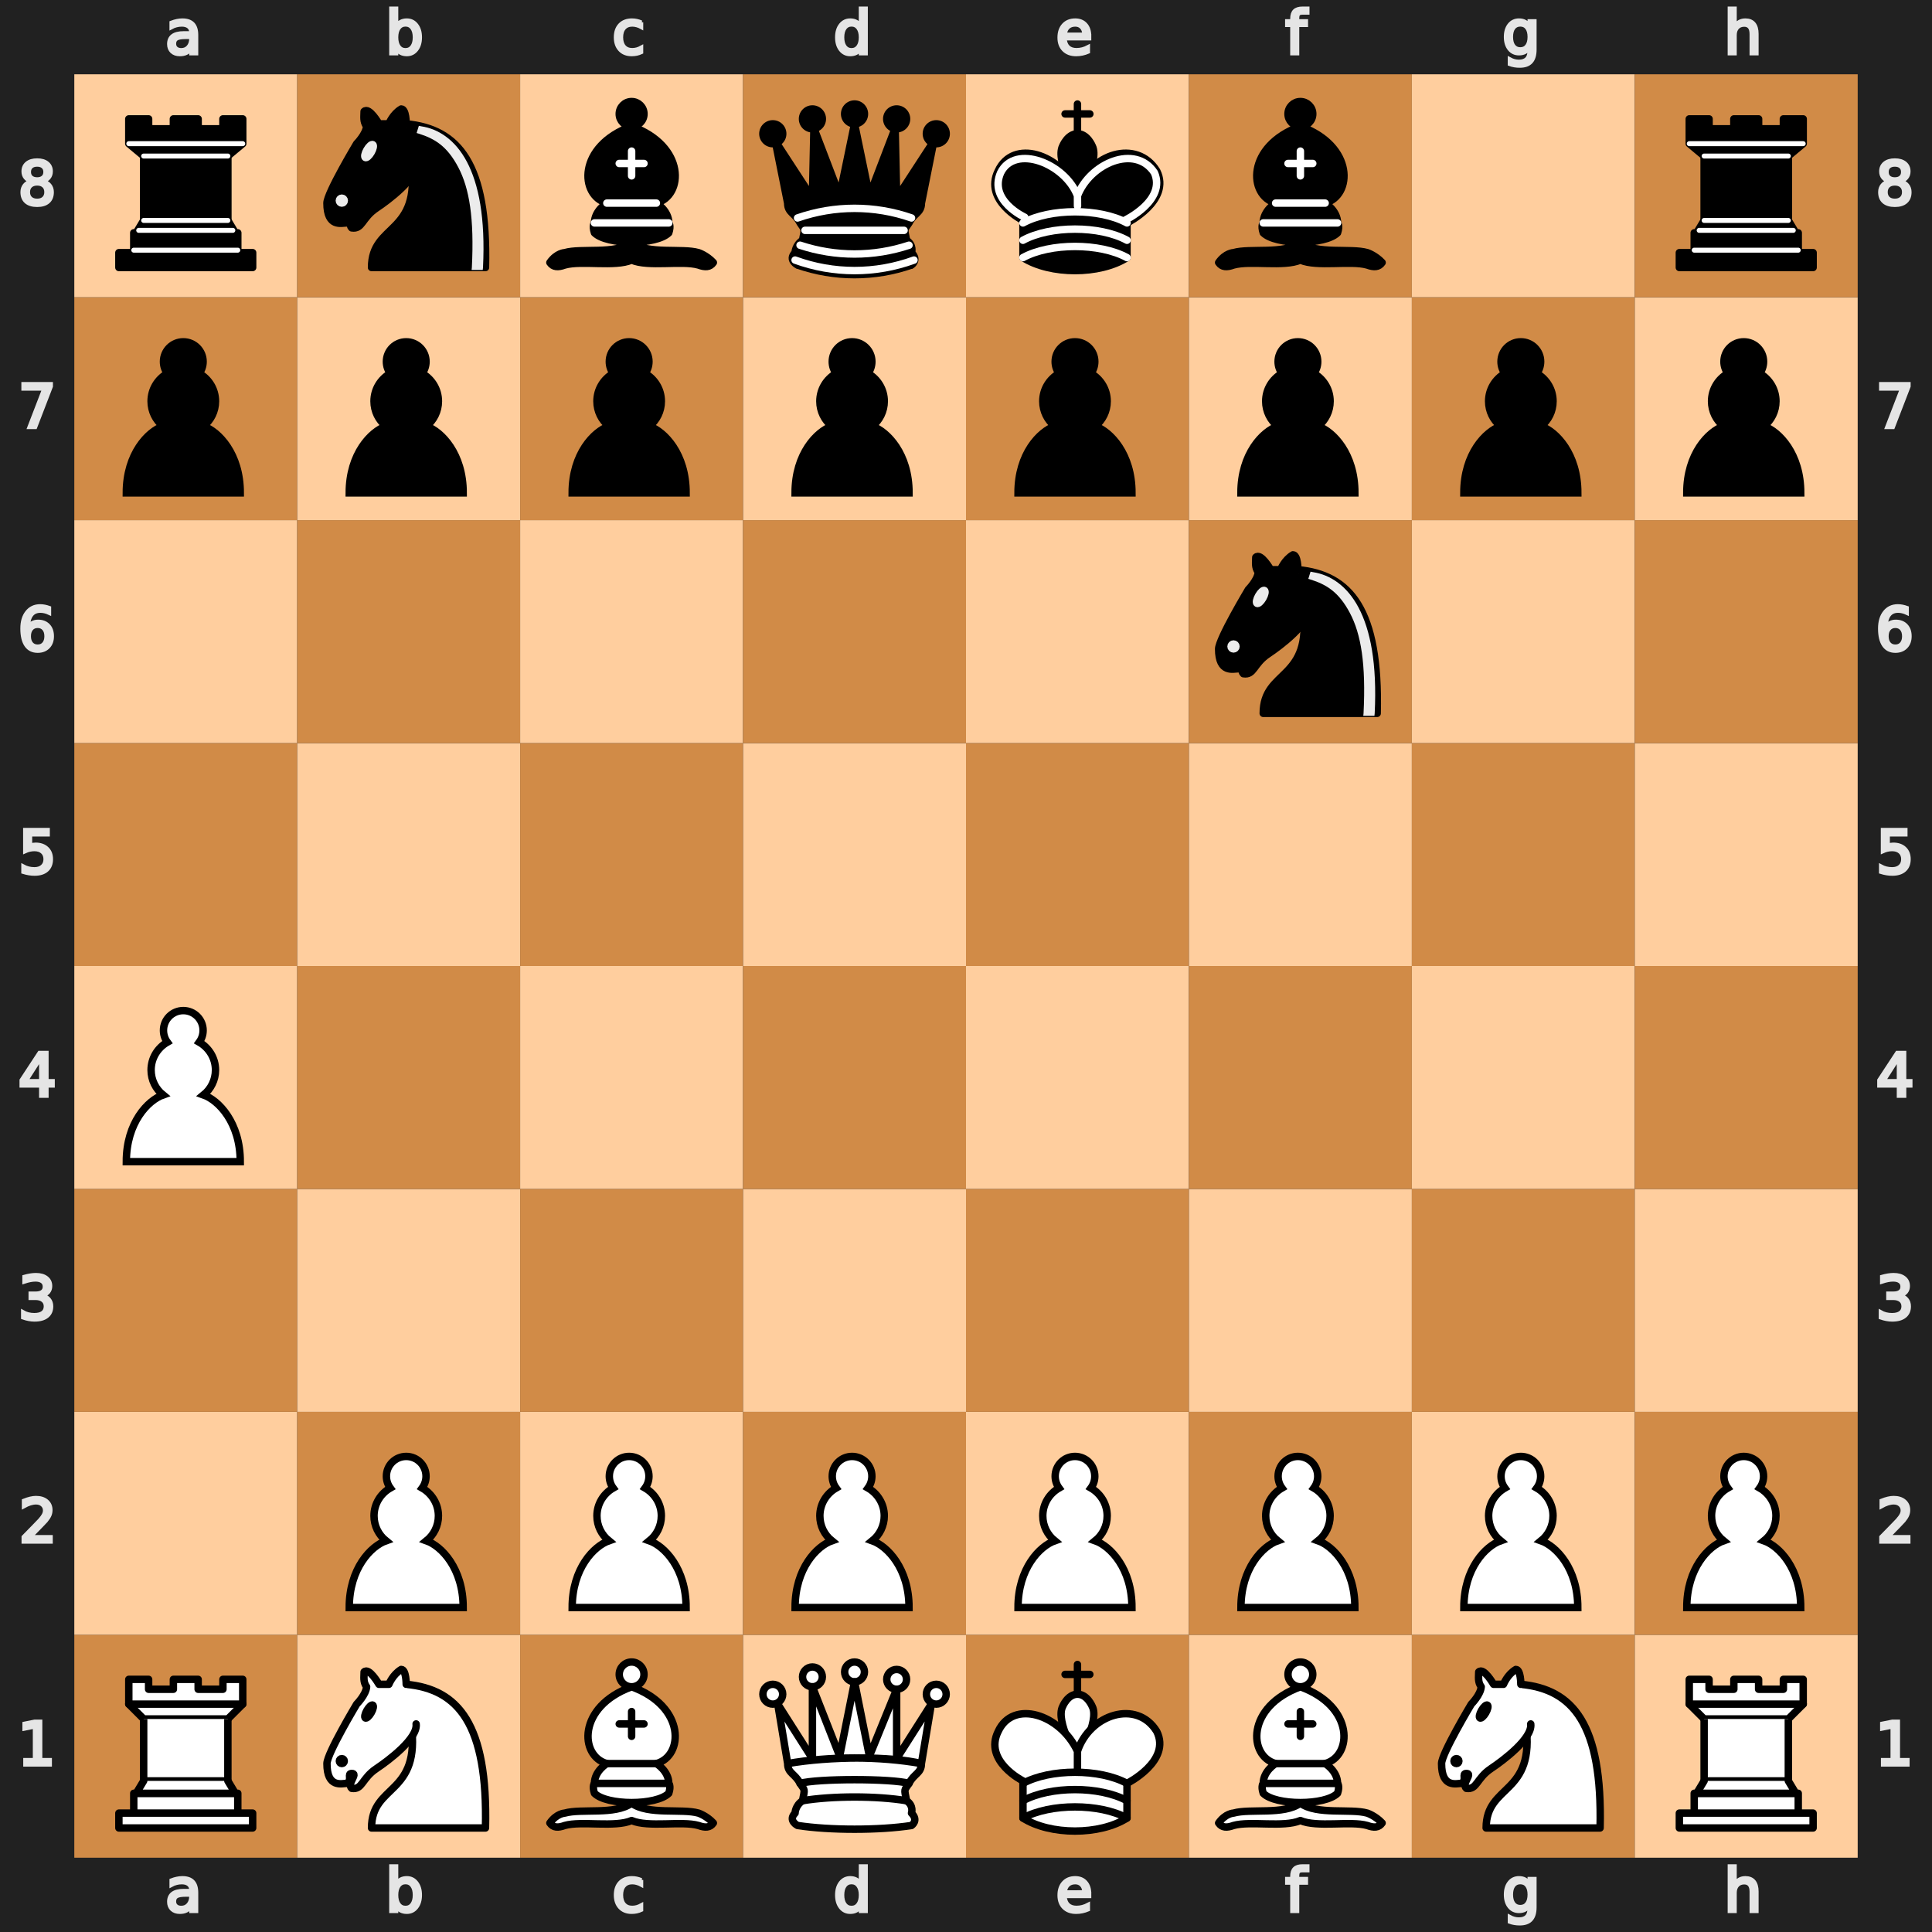
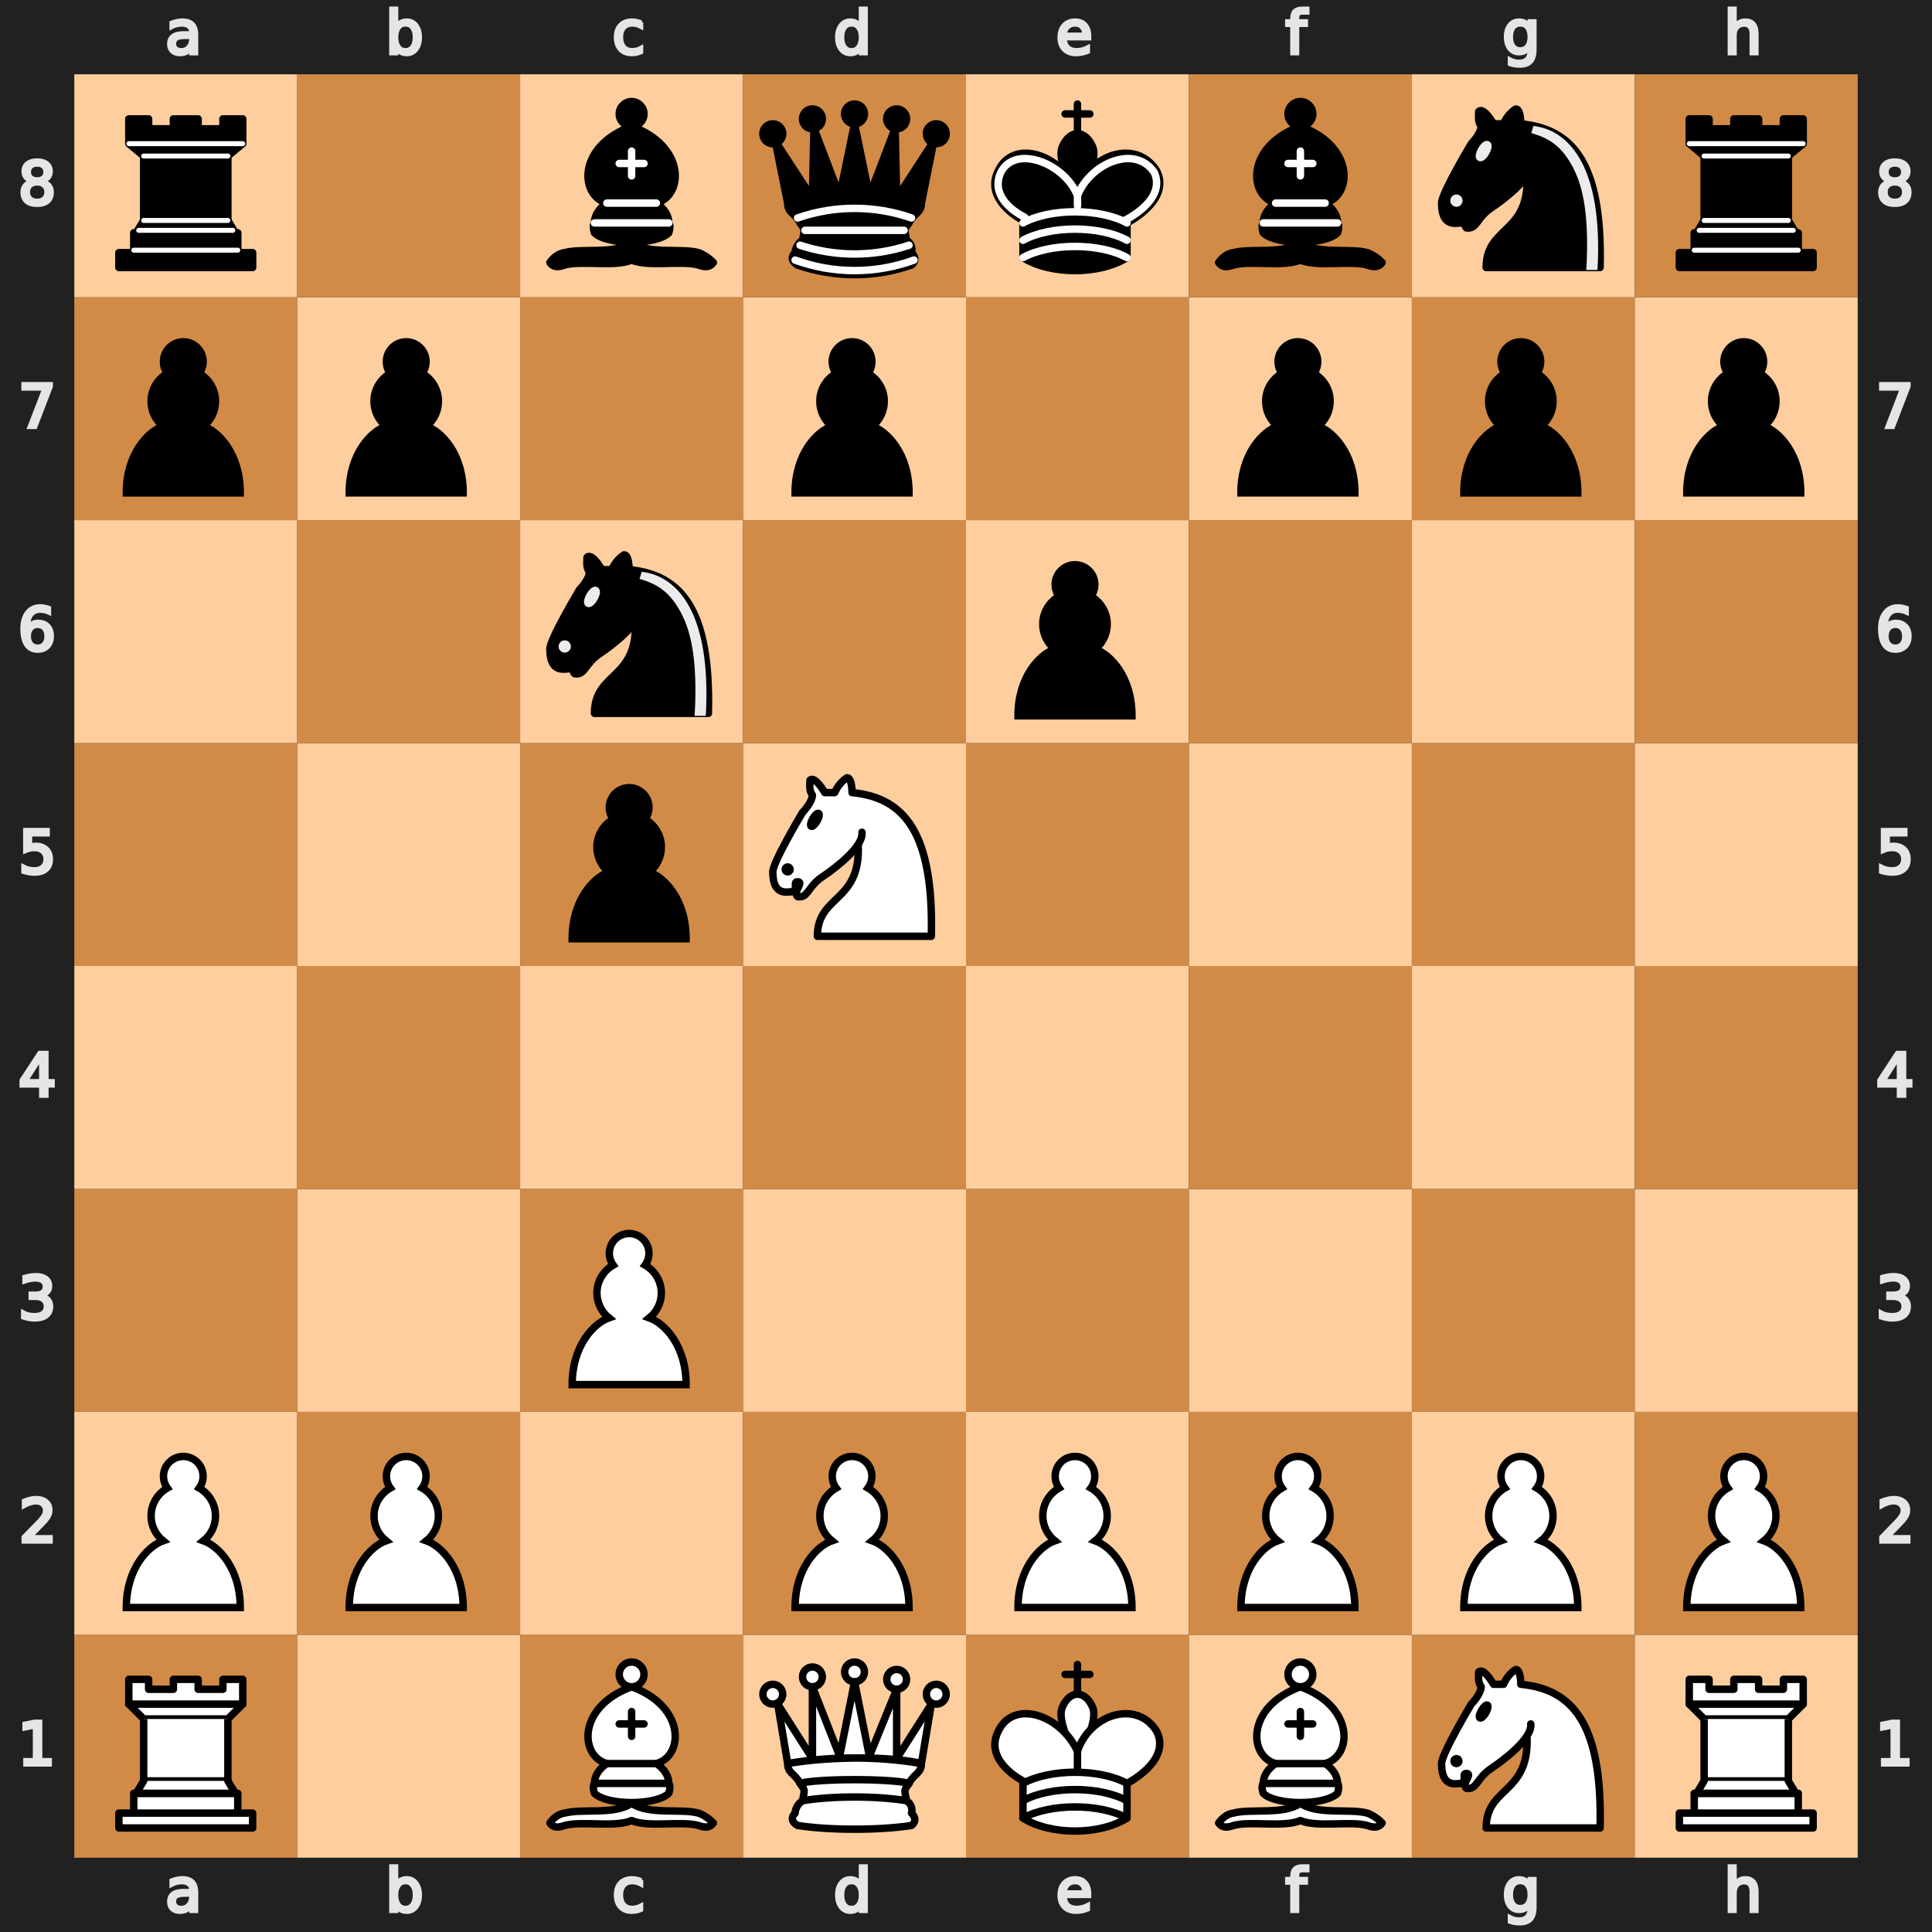
<svg xmlns="http://www.w3.org/2000/svg" xmlns:xlink="http://www.w3.org/1999/xlink" version="1.1" viewBox="0 0 390 390">
  <defs>
    <g class="white pawn" id="white-pawn">
      <path d="M22 9c-2.21 0-4 1.79-4 4 0 .89.29 1.71.78 2.38-1.95 1.12-3.28 3.21-3.28 5.62 0 2.03.94 3.84 2.41 5.03-3 1.06-7.41 5.55-7.41 13.47h23c0-7.92-4.41-12.41-7.41-13.47 1.47-1.19 2.41-3 2.41-5.03 0-2.41-1.33-4.5-3.28-5.62.49-.67.78-1.49.78-2.38 0-2.21-1.79-4-4-4z" fill="#fff" stroke="#000" stroke-linecap="round" stroke-width="1.5" />
    </g>
    <g class="white knight" fill="none" fill-rule="evenodd" id="white-knight" stroke="#000" stroke-linecap="round" stroke-linejoin="round" stroke-width="1.5">
      <path d="M 22,10 C 32.5,11 38.5,18 38,39 L 15,39 C 15,30 25,32.5 23,18" style="fill:#ffffff; stroke:#000000;" />
      <path d="M 24,18 C 24.38,20.91 18.45,25.37 16,27 C 13,29 13.18,31.34 11,31 C 9.958,30.06 12.41,27.96 11,28 C 10,28 11.19,29.23 10,30 C 9,30 5.997,31 6,26 C 6,24 12,14 12,14 C 12,14 13.89,12.1 14,10.5 C 13.27,9.506 13.5,8.5 13.5,7.5 C 14.5,6.5 16.5,10 16.5,10 L 18.5,10 C 18.5,10 19.28,8.008 21,7 C 22,7 22,10 22,10" style="fill:#ffffff; stroke:#000000;" />
      <path d="M 9.5 25.5 A 0.5 0.5 0 1 1 8.5,25.5 A 0.5 0.5 0 1 1 9.5 25.5 z" style="fill:#000000; stroke:#000000;" />
      <path d="M 15 15.5 A 0.5 1.5 0 1 1 14,15.5 A 0.5 1.5 0 1 1 15 15.5 z" style="fill:#000000; stroke:#000000;" transform="matrix(0.866,0.5,-0.5,0.866,9.693,-5.173)" />
    </g>
    <g class="white bishop" fill="none" fill-rule="evenodd" id="white-bishop" stroke="#000" stroke-linecap="round" stroke-linejoin="round" stroke-width="1.5">
      <g fill="#fff" stroke-linecap="butt">
        <path d="M9 36c3.39-.97 10.11.43 13.5-2 3.39 2.43 10.11 1.03 13.5 2 0 0 1.65.54 3 2-.68.97-1.65.99-3 .5-3.39-.97-10.11.46-13.5-1-3.39 1.46-10.11.03-13.5 1-1.354.49-2.323.47-3-.5 1.354-1.94 3-2 3-2zM15 32c2.5 2.5 12.5 2.5 15 0 .5-1.5 0-2 0-2 0-2.5-2.5-4-2.5-4 5.5-1.5 6-11.5-5-15.5-11 4-10.5 14-5 15.5 0 0-2.5 1.5-2.5 4 0 0-.5.5 0 2zM25 8a2.5 2.5 0 1 1-5 0 2.5 2.5 0 1 1 5 0z" />
      </g>
      <path d="M17.5 26h10M15 30h15m-7.5-14.5v5M20 18h5" stroke-linejoin="miter" />
    </g>
    <g class="white rook" fill="#fff" fill-rule="evenodd" id="white-rook" stroke="#000" stroke-linecap="round" stroke-linejoin="round" stroke-width="1.5">
      <path d="M9 39h27v-3H9v3zM12 36v-4h21v4H12zM11 14V9h4v2h5V9h5v2h5V9h4v5" stroke-linecap="butt" />
      <path d="M34 14l-3 3H14l-3-3" />
      <path d="M31 17v12.5H14V17" stroke-linecap="butt" stroke-linejoin="miter" />
      <path d="M31 29.5l1.5 2.5h-20l1.5-2.5" />
      <path d="M11 14h23" fill="none" stroke-linejoin="miter" />
    </g>
    <g class="white queen" fill="#fff" fill-rule="evenodd" id="white-queen" stroke="#000" stroke-linecap="round" stroke-linejoin="round" stroke-width="1.5">
      <path d="M8 12a2 2 0 1 1-4 0 2 2 0 1 1 4 0zM24.5 7.5a2 2 0 1 1-4 0 2 2 0 1 1 4 0zM41 12a2 2 0 1 1-4 0 2 2 0 1 1 4 0zM16 8.5a2 2 0 1 1-4 0 2 2 0 1 1 4 0zM33 9a2 2 0 1 1-4 0 2 2 0 1 1 4 0z" />
      <path d="M9 26c8.5-1.5 21-1.5 27 0l2-12-7 11V11l-5.5 13.5-3-15-3 15-5.5-14V25L7 14l2 12zM9 26c0 2 1.5 2 2.5 4 1 1.5 1 1 .5 3.5-1.5 1-1.5 2.5-1.5 2.5-1.5 1.5.5 2.5.5 2.5 6.5 1 16.5 1 23 0 0 0 1.5-1 0-2.5 0 0 .5-1.5-1-2.5-.5-2.5-.5-2 .5-3.5 1-2 2.5-2 2.5-4-8.5-1.5-18.5-1.5-27 0z" stroke-linecap="butt" />
      <path d="M11.5 30c3.5-1 18.5-1 22 0M12 33.5c6-1 15-1 21 0" fill="none" />
    </g>
    <g class="white king" fill="none" fill-rule="evenodd" id="white-king" stroke="#000" stroke-linecap="round" stroke-linejoin="round" stroke-width="1.5">
      <path d="M22.5 11.63V6M20 8h5" stroke-linejoin="miter" />
      <path d="M22.5 25s4.5-7.5 3-10.5c0 0-1-2.5-3-2.5s-3 2.5-3 2.5c-1.5 3 3 10.5 3 10.5" fill="#fff" stroke-linecap="butt" stroke-linejoin="miter" />
      <path d="M11.5 37c5.5 3.5 15.5 3.5 21 0v-7s9-4.5 6-10.5c-4-6.5-13.5-3.5-16 4V27v-3.5c-3.5-7.5-13-10.5-16-4-3 6 5 10 5 10V37z" fill="#fff" />
      <path d="M11.5 30c5.5-3 15.5-3 21 0m-21 3.5c5.5-3 15.5-3 21 0m-21 3.5c5.5-3 15.5-3 21 0" />
    </g>
    <g class="black pawn" id="black-pawn">
      <path d="M22 9c-2.21 0-4 1.79-4 4 0 .89.29 1.71.78 2.38-1.95 1.12-3.28 3.21-3.28 5.62 0 2.03.94 3.84 2.41 5.03-3 1.06-7.41 5.55-7.41 13.47h23c0-7.92-4.41-12.41-7.41-13.47 1.47-1.19 2.41-3 2.41-5.03 0-2.41-1.33-4.5-3.28-5.62.49-.67.78-1.49.78-2.38 0-2.21-1.79-4-4-4z" stroke="#000" stroke-linecap="round" stroke-width="1.5" />
    </g>
    <g class="black knight" fill="none" fill-rule="evenodd" id="black-knight" stroke="#000" stroke-linecap="round" stroke-linejoin="round" stroke-width="1.5">
      <path d="M 22,10 C 32.5,11 38.5,18 38,39 L 15,39 C 15,30 25,32.5 23,18" style="fill:#000000; stroke:#000000;" />
      <path d="M 24,18 C 24.38,20.91 18.45,25.37 16,27 C 13,29 13.18,31.34 11,31 C 9.958,30.06 12.41,27.96 11,28 C 10,28 11.19,29.23 10,30 C 9,30 5.997,31 6,26 C 6,24 12,14 12,14 C 12,14 13.89,12.1 14,10.5 C 13.27,9.506 13.5,8.5 13.5,7.5 C 14.5,6.5 16.5,10 16.5,10 L 18.5,10 C 18.5,10 19.28,8.008 21,7 C 22,7 22,10 22,10" style="fill:#000000; stroke:#000000;" />
      <path d="M 9.5 25.5 A 0.5 0.5 0 1 1 8.5,25.5 A 0.5 0.5 0 1 1 9.5 25.5 z" style="fill:#ececec; stroke:#ececec;" />
      <path d="M 15 15.5 A 0.5 1.5 0 1 1 14,15.5 A 0.5 1.5 0 1 1 15 15.5 z" style="fill:#ececec; stroke:#ececec;" transform="matrix(0.866,0.5,-0.5,0.866,9.693,-5.173)" />
      <path d="M 24.55,10.4 L 24.1,11.85 L 24.6,12 C 27.75,13 30.25,14.49 32.5,18.75 C 34.75,23.01 35.75,29.06 35.25,39 L 35.2,39.5 L 37.45,39.5 L 37.5,39 C 38,28.94 36.62,22.15 34.25,17.66 C 31.88,13.17 28.46,11.02 25.06,10.5 L 24.55,10.4 z " style="fill:#ececec; stroke:none;" />
    </g>
    <g class="black bishop" fill="none" fill-rule="evenodd" id="black-bishop" stroke="#000" stroke-linecap="round" stroke-linejoin="round" stroke-width="1.5">
      <path d="M9 36c3.39-.97 10.11.43 13.5-2 3.39 2.43 10.11 1.03 13.5 2 0 0 1.65.54 3 2-.68.97-1.65.99-3 .5-3.39-.97-10.11.46-13.5-1-3.39 1.46-10.11.03-13.5 1-1.354.49-2.323.47-3-.5 1.354-1.94 3-2 3-2zm6-4c2.5 2.5 12.5 2.5 15 0 .5-1.5 0-2 0-2 0-2.5-2.5-4-2.5-4 5.5-1.5 6-11.5-5-15.5-11 4-10.5 14-5 15.5 0 0-2.5 1.5-2.5 4 0 0-.5.5 0 2zM25 8a2.5 2.5 0 1 1-5 0 2.5 2.5 0 1 1 5 0z" fill="#000" stroke-linecap="butt" />
      <path d="M17.5 26h10M15 30h15m-7.5-14.5v5M20 18h5" stroke="#fff" stroke-linejoin="miter" />
    </g>
    <g class="black rook" fill="#000" fill-rule="evenodd" id="black-rook" stroke="#000" stroke-linecap="round" stroke-linejoin="round" stroke-width="1.5">
      <path d="M9 39h27v-3H9v3zM12.5 32l1.5-2.5h17l1.5 2.5h-20zM12 36v-4h21v4H12z" stroke-linecap="butt" />
      <path d="M14 29.5v-13h17v13H14z" stroke-linecap="butt" stroke-linejoin="miter" />
      <path d="M14 16.5L11 14h23l-3 2.5H14zM11 14V9h4v2h5V9h5v2h5V9h4v5H11z" stroke-linecap="butt" />
      <path d="M12 35.5h21M13 31.5h19M14 29.5h17M14 16.5h17M11 14h23" fill="none" stroke="#fff" stroke-linejoin="miter" stroke-width="1" />
    </g>
    <g class="black queen" fill="#000" fill-rule="evenodd" id="black-queen" stroke="#000" stroke-linecap="round" stroke-linejoin="round" stroke-width="1.5">
      <g fill="#000" stroke="none">
        <circle cx="6" cy="12" r="2.75" />
        <circle cx="14" cy="9" r="2.75" />
        <circle cx="22.5" cy="8" r="2.75" />
        <circle cx="31" cy="9" r="2.75" />
        <circle cx="39" cy="12" r="2.75" />
      </g>
      <path d="M9 26c8.5-1.5 21-1.5 27 0l2.5-12.5L31 25l-.3-14.1-5.2 13.6-3-14.5-3 14.5-5.2-13.6L14 25 6.5 13.5 9 26zM9 26c0 2 1.5 2 2.5 4 1 1.5 1 1 .5 3.5-1.5 1-1.5 2.5-1.5 2.5-1.5 1.5.5 2.5.5 2.5 6.5 1 16.5 1 23 0 0 0 1.5-1 0-2.5 0 0 .5-1.5-1-2.5-.5-2.5-.5-2 .5-3.5 1-2 2.5-2 2.5-4-8.5-1.5-18.5-1.5-27 0z" stroke-linecap="butt" />
      <path d="M11 38.5a35 35 1 0 0 23 0" fill="none" stroke-linecap="butt" />
      <path d="M11 29a35 35 1 0 1 23 0M12.5 31.5h20M11.5 34.5a35 35 1 0 0 22 0M10.5 37.5a35 35 1 0 0 24 0" fill="none" stroke="#fff" />
    </g>
    <g class="black king" fill="none" fill-rule="evenodd" id="black-king" stroke="#000" stroke-linecap="round" stroke-linejoin="round" stroke-width="1.5">
      <path d="M22.5 11.63V6" stroke-linejoin="miter" />
      <path d="M22.5 25s4.5-7.5 3-10.5c0 0-1-2.5-3-2.5s-3 2.5-3 2.5c-1.5 3 3 10.5 3 10.5" fill="#000" stroke-linecap="butt" stroke-linejoin="miter" />
      <path d="M11.5 37c5.5 3.5 15.5 3.5 21 0v-7s9-4.5 6-10.5c-4-6.5-13.5-3.5-16 4V27v-3.5c-3.5-7.5-13-10.5-16-4-3 6 5 10 5 10V37z" fill="#000" />
      <path d="M20 8h5" stroke-linejoin="miter" />
      <path d="M32 29.5s8.5-4 6.03-9.65C34.15 14 25 18 22.5 24.5l.01 2.1-.01-2.1C20 18 9.906 14 6.997 19.85c-2.497 5.65 4.853 9 4.853 9M11.5 30c5.5-3 15.5-3 21 0m-21 3.5c5.5-3 15.5-3 21 0m-21 3.5c5.5-3 15.5-3 21 0" stroke="#fff" />
    </g>
  </defs>
  <rect fill="#212121" height="390" width="390" x="0" y="0" />
  <rect class="square dark a1" fill="#d18b47" height="45" stroke="none" width="45" x="15" y="330" />
  <use transform="translate(15, 330)" xlink:href="#white-rook" />
  <rect class="square light b1" fill="#ffce9e" height="45" stroke="none" width="45" x="60" y="330" />
-   <use transform="translate(60, 330)" xlink:href="#white-knight" />
  <rect class="square dark c1" fill="#d18b47" height="45" stroke="none" width="45" x="105" y="330" />
  <use transform="translate(105, 330)" xlink:href="#white-bishop" />
  <rect class="square light d1" fill="#ffce9e" height="45" stroke="none" width="45" x="150" y="330" />
  <use transform="translate(150, 330)" xlink:href="#white-queen" />
  <rect class="square dark e1" fill="#d18b47" height="45" stroke="none" width="45" x="195" y="330" />
  <use transform="translate(195, 330)" xlink:href="#white-king" />
  <rect class="square light f1" fill="#ffce9e" height="45" stroke="none" width="45" x="240" y="330" />
  <use transform="translate(240, 330)" xlink:href="#white-bishop" />
  <rect class="square dark g1" fill="#d18b47" height="45" stroke="none" width="45" x="285" y="330" />
  <use transform="translate(285, 330)" xlink:href="#white-knight" />
  <rect class="square light h1" fill="#ffce9e" height="45" stroke="none" width="45" x="330" y="330" />
  <use transform="translate(330, 330)" xlink:href="#white-rook" />
  <rect class="square light a2" fill="#ffce9e" height="45" stroke="none" width="45" x="15" y="285" />
+   <use transform="translate(15, 285)" xlink:href="#white-pawn" />
  <rect class="square dark b2" fill="#d18b47" height="45" stroke="none" width="45" x="60" y="285" />
  <use transform="translate(60, 285)" xlink:href="#white-pawn" />
  <rect class="square light c2" fill="#ffce9e" height="45" stroke="none" width="45" x="105" y="285" />
-   <use transform="translate(105, 285)" xlink:href="#white-pawn" />
  <rect class="square dark d2" fill="#d18b47" height="45" stroke="none" width="45" x="150" y="285" />
  <use transform="translate(150, 285)" xlink:href="#white-pawn" />
  <rect class="square light e2" fill="#ffce9e" height="45" stroke="none" width="45" x="195" y="285" />
  <use transform="translate(195, 285)" xlink:href="#white-pawn" />
  <rect class="square dark f2" fill="#d18b47" height="45" stroke="none" width="45" x="240" y="285" />
  <use transform="translate(240, 285)" xlink:href="#white-pawn" />
  <rect class="square light g2" fill="#ffce9e" height="45" stroke="none" width="45" x="285" y="285" />
  <use transform="translate(285, 285)" xlink:href="#white-pawn" />
  <rect class="square dark h2" fill="#d18b47" height="45" stroke="none" width="45" x="330" y="285" />
  <use transform="translate(330, 285)" xlink:href="#white-pawn" />
  <rect class="square dark a3" fill="#d18b47" height="45" stroke="none" width="45" x="15" y="240" />
  <rect class="square light b3" fill="#ffce9e" height="45" stroke="none" width="45" x="60" y="240" />
  <rect class="square dark c3" fill="#d18b47" height="45" stroke="none" width="45" x="105" y="240" />
+   <use transform="translate(105, 240)" xlink:href="#white-pawn" />
  <rect class="square light d3" fill="#ffce9e" height="45" stroke="none" width="45" x="150" y="240" />
  <rect class="square dark e3" fill="#d18b47" height="45" stroke="none" width="45" x="195" y="240" />
  <rect class="square light f3" fill="#ffce9e" height="45" stroke="none" width="45" x="240" y="240" />
  <rect class="square dark g3" fill="#d18b47" height="45" stroke="none" width="45" x="285" y="240" />
  <rect class="square light h3" fill="#ffce9e" height="45" stroke="none" width="45" x="330" y="240" />
  <rect class="square light a4" fill="#ffce9e" height="45" stroke="none" width="45" x="15" y="195" />
-   <use transform="translate(15, 195)" xlink:href="#white-pawn" />
  <rect class="square dark b4" fill="#d18b47" height="45" stroke="none" width="45" x="60" y="195" />
  <rect class="square light c4" fill="#ffce9e" height="45" stroke="none" width="45" x="105" y="195" />
  <rect class="square dark d4" fill="#d18b47" height="45" stroke="none" width="45" x="150" y="195" />
  <rect class="square light e4" fill="#ffce9e" height="45" stroke="none" width="45" x="195" y="195" />
  <rect class="square dark f4" fill="#d18b47" height="45" stroke="none" width="45" x="240" y="195" />
  <rect class="square light g4" fill="#ffce9e" height="45" stroke="none" width="45" x="285" y="195" />
  <rect class="square dark h4" fill="#d18b47" height="45" stroke="none" width="45" x="330" y="195" />
  <rect class="square dark a5" fill="#d18b47" height="45" stroke="none" width="45" x="15" y="150" />
  <rect class="square light b5" fill="#ffce9e" height="45" stroke="none" width="45" x="60" y="150" />
  <rect class="square dark c5" fill="#d18b47" height="45" stroke="none" width="45" x="105" y="150" />
+   <use transform="translate(105, 150)" xlink:href="#black-pawn" />
  <rect class="square light d5" fill="#ffce9e" height="45" stroke="none" width="45" x="150" y="150" />
+   <use transform="translate(150, 150)" xlink:href="#white-knight" />
  <rect class="square dark e5" fill="#d18b47" height="45" stroke="none" width="45" x="195" y="150" />
  <rect class="square light f5" fill="#ffce9e" height="45" stroke="none" width="45" x="240" y="150" />
  <rect class="square dark g5" fill="#d18b47" height="45" stroke="none" width="45" x="285" y="150" />
  <rect class="square light h5" fill="#ffce9e" height="45" stroke="none" width="45" x="330" y="150" />
  <rect class="square light a6" fill="#ffce9e" height="45" stroke="none" width="45" x="15" y="105" />
  <rect class="square dark b6" fill="#d18b47" height="45" stroke="none" width="45" x="60" y="105" />
  <rect class="square light c6" fill="#ffce9e" height="45" stroke="none" width="45" x="105" y="105" />
+   <use transform="translate(105, 105)" xlink:href="#black-knight" />
  <rect class="square dark d6" fill="#d18b47" height="45" stroke="none" width="45" x="150" y="105" />
  <rect class="square light e6" fill="#ffce9e" height="45" stroke="none" width="45" x="195" y="105" />
+   <use transform="translate(195, 105)" xlink:href="#black-pawn" />
  <rect class="square dark f6" fill="#d18b47" height="45" stroke="none" width="45" x="240" y="105" />
-   <use transform="translate(240, 105)" xlink:href="#black-knight" />
  <rect class="square light g6" fill="#ffce9e" height="45" stroke="none" width="45" x="285" y="105" />
  <rect class="square dark h6" fill="#d18b47" height="45" stroke="none" width="45" x="330" y="105" />
  <rect class="square dark a7" fill="#d18b47" height="45" stroke="none" width="45" x="15" y="60" />
  <use transform="translate(15, 60)" xlink:href="#black-pawn" />
  <rect class="square light b7" fill="#ffce9e" height="45" stroke="none" width="45" x="60" y="60" />
  <use transform="translate(60, 60)" xlink:href="#black-pawn" />
  <rect class="square dark c7" fill="#d18b47" height="45" stroke="none" width="45" x="105" y="60" />
-   <use transform="translate(105, 60)" xlink:href="#black-pawn" />
  <rect class="square light d7" fill="#ffce9e" height="45" stroke="none" width="45" x="150" y="60" />
  <use transform="translate(150, 60)" xlink:href="#black-pawn" />
  <rect class="square dark e7" fill="#d18b47" height="45" stroke="none" width="45" x="195" y="60" />
-   <use transform="translate(195, 60)" xlink:href="#black-pawn" />
  <rect class="square light f7" fill="#ffce9e" height="45" stroke="none" width="45" x="240" y="60" />
  <use transform="translate(240, 60)" xlink:href="#black-pawn" />
  <rect class="square dark g7" fill="#d18b47" height="45" stroke="none" width="45" x="285" y="60" />
  <use transform="translate(285, 60)" xlink:href="#black-pawn" />
  <rect class="square light h7" fill="#ffce9e" height="45" stroke="none" width="45" x="330" y="60" />
  <use transform="translate(330, 60)" xlink:href="#black-pawn" />
  <rect class="square light a8" fill="#ffce9e" height="45" stroke="none" width="45" x="15" y="15" />
  <use transform="translate(15, 15)" xlink:href="#black-rook" />
  <rect class="square dark b8" fill="#d18b47" height="45" stroke="none" width="45" x="60" y="15" />
-   <use transform="translate(60, 15)" xlink:href="#black-knight" />
  <rect class="square light c8" fill="#ffce9e" height="45" stroke="none" width="45" x="105" y="15" />
  <use transform="translate(105, 15)" xlink:href="#black-bishop" />
  <rect class="square dark d8" fill="#d18b47" height="45" stroke="none" width="45" x="150" y="15" />
  <use transform="translate(150, 15)" xlink:href="#black-queen" />
  <rect class="square light e8" fill="#ffce9e" height="45" stroke="none" width="45" x="195" y="15" />
  <use transform="translate(195, 15)" xlink:href="#black-king" />
  <rect class="square dark f8" fill="#d18b47" height="45" stroke="none" width="45" x="240" y="15" />
  <use transform="translate(240, 15)" xlink:href="#black-bishop" />
  <rect class="square light g8" fill="#ffce9e" height="45" stroke="none" width="45" x="285" y="15" />
+   <use transform="translate(285, 15)" xlink:href="#black-knight" />
  <rect class="square dark h8" fill="#d18b47" height="45" stroke="none" width="45" x="330" y="15" />
  <use transform="translate(330, 15)" xlink:href="#black-rook" />
  <g fill="#e5e5e5" stroke="#e5e5e5" transform="translate(20, 0) scale(0.75, 0.75)">
    <path d="M23.328 10.016q-1.742 0-2.414.398-.672.398-.672 1.36 0 .765.5 1.218.508.445 1.375.445 1.196 0 1.914-.843.727-.852.727-2.258v-.32zm2.867-.594v4.992h-1.437v-1.328q-.492.797-1.227 1.18-.734.375-1.797.375-1.343 0-2.14-.75-.79-.758-.79-2.024 0-1.476.985-2.226.992-.75 2.953-.75h2.016V8.75q0-.992-.656-1.531-.649-.547-1.829-.547-.75 0-1.46.18-.711.18-1.368.539V6.062q.79-.304 1.532-.453.742-.156 1.445-.156 1.898 0 2.836.984.937.985.937 2.985z" />
  </g>
  <g fill="#e5e5e5" stroke="#e5e5e5" transform="translate(20, 375) scale(0.75, 0.75)">
    <path d="M23.328 10.016q-1.742 0-2.414.398-.672.398-.672 1.36 0 .765.5 1.218.508.445 1.375.445 1.196 0 1.914-.843.727-.852.727-2.258v-.32zm2.867-.594v4.992h-1.437v-1.328q-.492.797-1.227 1.18-.734.375-1.797.375-1.343 0-2.14-.75-.79-.758-.79-2.024 0-1.476.985-2.226.992-.75 2.953-.75h2.016V8.75q0-.992-.656-1.531-.649-.547-1.829-.547-.75 0-1.46.18-.711.18-1.368.539V6.062q.79-.304 1.532-.453.742-.156 1.445-.156 1.898 0 2.836.984.937.985.937 2.985z" />
  </g>
  <g fill="#e5e5e5" stroke="#e5e5e5" transform="translate(65, 0) scale(0.75, 0.75)">
    <path d="M24.922 10.047q0-1.586-.656-2.485-.649-.906-1.79-.906-1.14 0-1.796.906-.649.899-.649 2.485 0 1.586.649 2.492.656.898 1.797.898 1.14 0 1.789-.898.656-.906.656-2.492zm-4.89-3.055q.452-.781 1.14-1.156.695-.383 1.656-.383 1.594 0 2.586 1.266 1 1.265 1 3.328 0 2.062-1 3.328-.992 1.266-2.586 1.266-.96 0-1.656-.375-.688-.383-1.14-1.164v1.312h-1.446V2.258h1.445z" />
  </g>
  <g fill="#e5e5e5" stroke="#e5e5e5" transform="translate(65, 375) scale(0.75, 0.75)">
    <path d="M24.922 10.047q0-1.586-.656-2.485-.649-.906-1.79-.906-1.14 0-1.796.906-.649.899-.649 2.485 0 1.586.649 2.492.656.898 1.797.898 1.14 0 1.789-.898.656-.906.656-2.492zm-4.89-3.055q.452-.781 1.14-1.156.695-.383 1.656-.383 1.594 0 2.586 1.266 1 1.265 1 3.328 0 2.062-1 3.328-.992 1.266-2.586 1.266-.96 0-1.656-.375-.688-.383-1.14-1.164v1.312h-1.446V2.258h1.445z" />
  </g>
  <g fill="#e5e5e5" stroke="#e5e5e5" transform="translate(110, 0) scale(0.75, 0.75)">
    <path d="M25.96 6v1.344q-.608-.336-1.226-.5-.609-.172-1.234-.172-1.398 0-2.172.89-.773.883-.773 2.485 0 1.601.773 2.492.774.883 2.172.883.625 0 1.234-.164.618-.172 1.227-.508v1.328q-.602.281-1.25.422-.64.14-1.367.14-1.977 0-3.14-1.242-1.165-1.242-1.165-3.351 0-2.14 1.172-3.367 1.18-1.227 3.227-1.227.664 0 1.296.14.633.134 1.227.407z" />
  </g>
  <g fill="#e5e5e5" stroke="#e5e5e5" transform="translate(110, 375) scale(0.75, 0.75)">
    <path d="M25.96 6v1.344q-.608-.336-1.226-.5-.609-.172-1.234-.172-1.398 0-2.172.89-.773.883-.773 2.485 0 1.601.773 2.492.774.883 2.172.883.625 0 1.234-.164.618-.172 1.227-.508v1.328q-.602.281-1.25.422-.64.14-1.367.14-1.977 0-3.14-1.242-1.165-1.242-1.165-3.351 0-2.14 1.172-3.367 1.18-1.227 3.227-1.227.664 0 1.296.14.633.134 1.227.407z" />
  </g>
  <g fill="#e5e5e5" stroke="#e5e5e5" transform="translate(155, 0) scale(0.75, 0.75)">
    <path d="M24.973 6.992V2.258h1.437v12.156h-1.437v-1.312q-.453.78-1.149 1.164-.687.375-1.656.375-1.586 0-2.586-1.266-.992-1.266-.992-3.328 0-2.063.992-3.328 1-1.266 2.586-1.266.969 0 1.656.383.696.375 1.149 1.156zm-4.899 3.055q0 1.586.649 2.492.656.898 1.797.898 1.14 0 1.796-.898.657-.906.657-2.492 0-1.586-.657-2.485-.656-.906-1.796-.906-1.141 0-1.797.906-.649.899-.649 2.485z" />
  </g>
  <g fill="#e5e5e5" stroke="#e5e5e5" transform="translate(155, 375) scale(0.75, 0.75)">
    <path d="M24.973 6.992V2.258h1.437v12.156h-1.437v-1.312q-.453.78-1.149 1.164-.687.375-1.656.375-1.586 0-2.586-1.266-.992-1.266-.992-3.328 0-2.063.992-3.328 1-1.266 2.586-1.266.969 0 1.656.383.696.375 1.149 1.156zm-4.899 3.055q0 1.586.649 2.492.656.898 1.797.898 1.14 0 1.796-.898.657-.906.657-2.492 0-1.586-.657-2.485-.656-.906-1.796-.906-1.141 0-1.797.906-.649.899-.649 2.485z" />
  </g>
  <g fill="#e5e5e5" stroke="#e5e5e5" transform="translate(200, 0) scale(0.75, 0.75)">
    <path d="M26.555 9.68v.703h-6.61q.094 1.484.89 2.265.806.774 2.235.774.828 0 1.602-.203.781-.203 1.547-.61v1.36q-.774.328-1.586.5-.813.172-1.649.172-2.093 0-3.32-1.22-1.219-1.218-1.219-3.296 0-2.148 1.157-3.406 1.164-1.266 3.132-1.266 1.766 0 2.79 1.14 1.03 1.134 1.03 3.087zm-1.438-.422q-.015-1.18-.664-1.883-.64-.703-1.703-.703-1.203 0-1.93.68-.718.68-.828 1.914z" />
  </g>
  <g fill="#e5e5e5" stroke="#e5e5e5" transform="translate(200, 375) scale(0.75, 0.75)">
    <path d="M26.555 9.68v.703h-6.61q.094 1.484.89 2.265.806.774 2.235.774.828 0 1.602-.203.781-.203 1.547-.61v1.36q-.774.328-1.586.5-.813.172-1.649.172-2.093 0-3.32-1.22-1.219-1.218-1.219-3.296 0-2.148 1.157-3.406 1.164-1.266 3.132-1.266 1.766 0 2.79 1.14 1.03 1.134 1.03 3.087zm-1.438-.422q-.015-1.18-.664-1.883-.64-.703-1.703-.703-1.203 0-1.93.68-.718.68-.828 1.914z" />
  </g>
  <g fill="#e5e5e5" stroke="#e5e5e5" transform="translate(245, 0) scale(0.75, 0.75)">
    <path d="M25.285 2.258v1.195H23.91q-.773 0-1.078.313-.297.312-.297 1.125v.773h2.367v1.117h-2.367v7.633H21.09V6.781h-1.375V5.664h1.375v-.61q0-1.46.68-2.124.68-.672 2.156-.672z" />
  </g>
  <g fill="#e5e5e5" stroke="#e5e5e5" transform="translate(245, 375) scale(0.75, 0.75)">
    <path d="M25.285 2.258v1.195H23.91q-.773 0-1.078.313-.297.312-.297 1.125v.773h2.367v1.117h-2.367v7.633H21.09V6.781h-1.375V5.664h1.375v-.61q0-1.46.68-2.124.68-.672 2.156-.672z" />
  </g>
  <g fill="#e5e5e5" stroke="#e5e5e5" transform="translate(290, 0) scale(0.75, 0.75)">
    <path d="M24.973 9.937q0-1.562-.649-2.421-.64-.86-1.804-.86-1.157 0-1.805.86-.64.859-.64 2.421 0 1.555.64 2.415.648.859 1.805.859 1.164 0 1.804-.86.649-.859.649-2.414zm1.437 3.391q0 2.234-.992 3.32-.992 1.094-3.04 1.094-.757 0-1.429-.117-.672-.11-1.304-.344v-1.398q.632.344 1.25.508.617.164 1.257.164 1.414 0 2.118-.743.703-.734.703-2.226v-.711q-.446.773-1.141 1.156-.695.383-1.664.383-1.61 0-2.594-1.227-.984-1.226-.984-3.25 0-2.03.984-3.257.985-1.227 2.594-1.227.969 0 1.664.383t1.14 1.156V5.664h1.438z" />
  </g>
  <g fill="#e5e5e5" stroke="#e5e5e5" transform="translate(290, 375) scale(0.75, 0.75)">
    <path d="M24.973 9.937q0-1.562-.649-2.421-.64-.86-1.804-.86-1.157 0-1.805.86-.64.859-.64 2.421 0 1.555.64 2.415.648.859 1.805.859 1.164 0 1.804-.86.649-.859.649-2.414zm1.437 3.391q0 2.234-.992 3.32-.992 1.094-3.04 1.094-.757 0-1.429-.117-.672-.11-1.304-.344v-1.398q.632.344 1.25.508.617.164 1.257.164 1.414 0 2.118-.743.703-.734.703-2.226v-.711q-.446.773-1.141 1.156-.695.383-1.664.383-1.61 0-2.594-1.227-.984-1.226-.984-3.25 0-2.03.984-3.257.985-1.227 2.594-1.227.969 0 1.664.383t1.14 1.156V5.664h1.438z" />
  </g>
  <g fill="#e5e5e5" stroke="#e5e5e5" transform="translate(335, 0) scale(0.75, 0.75)">
    <path d="M26.164 9.133v5.281h-1.437V9.18q0-1.243-.485-1.86-.484-.617-1.453-.617-1.164 0-1.836.742-.672.742-.672 2.024v4.945h-1.445V2.258h1.445v4.765q.516-.789 1.211-1.18.703-.39 1.617-.39 1.508 0 2.282.938.773.93.773 2.742z" />
  </g>
  <g fill="#e5e5e5" stroke="#e5e5e5" transform="translate(335, 375) scale(0.75, 0.75)">
    <path d="M26.164 9.133v5.281h-1.437V9.18q0-1.243-.485-1.86-.484-.617-1.453-.617-1.164 0-1.836.742-.672.742-.672 2.024v4.945h-1.445V2.258h1.445v4.765q.516-.789 1.211-1.18.703-.39 1.617-.39 1.508 0 2.282.938.773.93.773 2.742z" />
  </g>
  <g fill="#e5e5e5" stroke="#e5e5e5" transform="translate(0, 335) scale(0.75, 0.75)">
    <path d="M6.754 26.996h2.578v-8.898l-2.805.562v-1.437l2.79-.563h1.578v10.336h2.578v1.328h-6.72z" />
  </g>
  <g fill="#e5e5e5" stroke="#e5e5e5" transform="translate(375, 335) scale(0.75, 0.75)">
    <path d="M6.754 26.996h2.578v-8.898l-2.805.562v-1.437l2.79-.563h1.578v10.336h2.578v1.328h-6.72z" />
  </g>
  <g fill="#e5e5e5" stroke="#e5e5e5" transform="translate(0, 290) scale(0.75, 0.75)">
    <path d="M8.195 26.996h5.508v1.328H6.297v-1.328q.898-.93 2.445-2.492 1.555-1.57 1.953-2.024.758-.851 1.055-1.437.305-.594.305-1.164 0-.93-.657-1.516-.648-.586-1.695-.586-.742 0-1.57.258-.82.258-1.758.781v-1.593q.953-.383 1.781-.578.828-.196 1.516-.196 1.812 0 2.89.906 1.079.907 1.079 2.422 0 .72-.274 1.368-.265.64-.976 1.515-.196.227-1.243 1.313-1.046 1.078-2.953 3.023z" />
  </g>
  <g fill="#e5e5e5" stroke="#e5e5e5" transform="translate(375, 290) scale(0.75, 0.75)">
    <path d="M8.195 26.996h5.508v1.328H6.297v-1.328q.898-.93 2.445-2.492 1.555-1.57 1.953-2.024.758-.851 1.055-1.437.305-.594.305-1.164 0-.93-.657-1.516-.648-.586-1.695-.586-.742 0-1.57.258-.82.258-1.758.781v-1.593q.953-.383 1.781-.578.828-.196 1.516-.196 1.812 0 2.89.906 1.079.907 1.079 2.422 0 .72-.274 1.368-.265.64-.976 1.515-.196.227-1.243 1.313-1.046 1.078-2.953 3.023z" />
  </g>
  <g fill="#e5e5e5" stroke="#e5e5e5" transform="translate(0, 245) scale(0.75, 0.75)">
    <path d="M11.434 22.035q1.132.242 1.765 1.008.64.766.64 1.89 0 1.727-1.187 2.672-1.187.946-3.375.946-.734 0-1.515-.149-.774-.14-1.602-.43V26.45q.656.383 1.438.578.78.196 1.632.196 1.485 0 2.258-.586.782-.586.782-1.703 0-1.032-.727-1.61-.719-.586-2.008-.586h-1.36v-1.297h1.423q1.164 0 1.78-.46.618-.47.618-1.344 0-.899-.64-1.375-.633-.485-1.82-.485-.65 0-1.391.141-.743.14-1.633.437V16.95q.898-.25 1.68-.375.788-.125 1.484-.125 1.797 0 2.844.82 1.046.813 1.046 2.204 0 .968-.554 1.64-.555.664-1.578.922z" />
  </g>
  <g fill="#e5e5e5" stroke="#e5e5e5" transform="translate(375, 245) scale(0.75, 0.75)">
    <path d="M11.434 22.035q1.132.242 1.765 1.008.64.766.64 1.89 0 1.727-1.187 2.672-1.187.946-3.375.946-.734 0-1.515-.149-.774-.14-1.602-.43V26.45q.656.383 1.438.578.78.196 1.632.196 1.485 0 2.258-.586.782-.586.782-1.703 0-1.032-.727-1.61-.719-.586-2.008-.586h-1.36v-1.297h1.423q1.164 0 1.78-.46.618-.47.618-1.344 0-.899-.64-1.375-.633-.485-1.82-.485-.65 0-1.391.141-.743.14-1.633.437V16.95q.898-.25 1.68-.375.788-.125 1.484-.125 1.797 0 2.844.82 1.046.813 1.046 2.204 0 .968-.554 1.64-.555.664-1.578.922z" />
  </g>
  <g fill="#e5e5e5" stroke="#e5e5e5" transform="translate(0, 200) scale(0.75, 0.75)">
    <path d="M11.016 18.035L7.03 24.262h3.985zm-.414-1.375h1.984v7.602h1.664v1.312h-1.664v2.75h-1.57v-2.75H5.75v-1.523z" />
  </g>
  <g fill="#e5e5e5" stroke="#e5e5e5" transform="translate(375, 200) scale(0.75, 0.75)">
    <path d="M11.016 18.035L7.03 24.262h3.985zm-.414-1.375h1.984v7.602h1.664v1.312h-1.664v2.75h-1.57v-2.75H5.75v-1.523z" />
  </g>
  <g fill="#e5e5e5" stroke="#e5e5e5" transform="translate(0, 155) scale(0.75, 0.75)">
    <path d="M6.719 16.66h6.195v1.328h-4.75v2.86q.344-.118.688-.172.343-.063.687-.063 1.953 0 3.094 1.07 1.14 1.07 1.14 2.899 0 1.883-1.171 2.93-1.172 1.039-3.305 1.039-.735 0-1.5-.125-.758-.125-1.57-.375v-1.586q.703.383 1.453.57.75.188 1.586.188 1.351 0 2.14-.711.79-.711.79-1.93 0-1.219-.79-1.93-.789-.71-2.14-.71-.633 0-1.266.14-.625.14-1.281.438z" />
  </g>
  <g fill="#e5e5e5" stroke="#e5e5e5" transform="translate(375, 155) scale(0.75, 0.75)">
    <path d="M6.719 16.66h6.195v1.328h-4.75v2.86q.344-.118.688-.172.343-.063.687-.063 1.953 0 3.094 1.07 1.14 1.07 1.14 2.899 0 1.883-1.171 2.93-1.172 1.039-3.305 1.039-.735 0-1.5-.125-.758-.125-1.57-.375v-1.586q.703.383 1.453.57.75.188 1.586.188 1.351 0 2.14-.711.79-.711.79-1.93 0-1.219-.79-1.93-.789-.71-2.14-.71-.633 0-1.266.14-.625.14-1.281.438z" />
  </g>
  <g fill="#e5e5e5" stroke="#e5e5e5" transform="translate(0, 110) scale(0.75, 0.75)">
    <path d="M10.137 21.863q-1.063 0-1.688.727-.617.726-.617 1.992 0 1.258.617 1.992.625.727 1.688.727 1.062 0 1.68-.727.624-.734.624-1.992 0-1.266-.625-1.992-.617-.727-1.68-.727zm3.133-4.945v1.437q-.594-.28-1.204-.43-.601-.148-1.195-.148-1.562 0-2.39 1.055-.82 1.055-.938 3.188.46-.68 1.156-1.04.696-.367 1.531-.367 1.758 0 2.774 1.07 1.023 1.063 1.023 2.899 0 1.797-1.062 2.883-1.063 1.086-2.828 1.086-2.024 0-3.094-1.547-1.07-1.555-1.07-4.5 0-2.766 1.312-4.406 1.313-1.649 3.524-1.649.593 0 1.195.117.61.118 1.266.352z" />
  </g>
  <g fill="#e5e5e5" stroke="#e5e5e5" transform="translate(375, 110) scale(0.75, 0.75)">
    <path d="M10.137 21.863q-1.063 0-1.688.727-.617.726-.617 1.992 0 1.258.617 1.992.625.727 1.688.727 1.062 0 1.68-.727.624-.734.624-1.992 0-1.266-.625-1.992-.617-.727-1.68-.727zm3.133-4.945v1.437q-.594-.28-1.204-.43-.601-.148-1.195-.148-1.562 0-2.39 1.055-.82 1.055-.938 3.188.46-.68 1.156-1.04.696-.367 1.531-.367 1.758 0 2.774 1.07 1.023 1.063 1.023 2.899 0 1.797-1.062 2.883-1.063 1.086-2.828 1.086-2.024 0-3.094-1.547-1.07-1.555-1.07-4.5 0-2.766 1.312-4.406 1.313-1.649 3.524-1.649.593 0 1.195.117.61.118 1.266.352z" />
  </g>
  <g fill="#e5e5e5" stroke="#e5e5e5" transform="translate(0, 65) scale(0.75, 0.75)">
    <path d="M6.25 16.66h7.5v.672L9.516 28.324H7.867l3.985-10.336H6.25z" />
  </g>
  <g fill="#e5e5e5" stroke="#e5e5e5" transform="translate(375, 65) scale(0.75, 0.75)">
    <path d="M6.25 16.66h7.5v.672L9.516 28.324H7.867l3.985-10.336H6.25z" />
  </g>
  <g fill="#e5e5e5" stroke="#e5e5e5" transform="translate(0, 20) scale(0.75, 0.75)">
    <path d="M10 22.785q-1.125 0-1.773.602-.641.601-.641 1.656t.64 1.656q.649.602 1.774.602t1.773-.602q.649-.61.649-1.656 0-1.055-.649-1.656-.64-.602-1.773-.602zm-1.578-.672q-1.016-.25-1.586-.945-.563-.695-.563-1.695 0-1.399.993-2.211 1-.813 2.734-.813 1.742 0 2.734.813.993.812.993 2.21 0 1-.57 1.696-.563.695-1.571.945 1.14.266 1.773 1.04.641.773.641 1.89 0 1.695-1.04 2.602-1.03.906-2.96.906t-2.969-.906Q6 26.738 6 25.043q0-1.117.64-1.89.641-.774 1.782-1.04zm-.578-2.492q0 .906.562 1.414.57.508 1.594.508 1.016 0 1.586-.508.578-.508.578-1.414 0-.906-.578-1.414-.57-.508-1.586-.508-1.023 0-1.594.508-.562.508-.562 1.414z" />
  </g>
  <g fill="#e5e5e5" stroke="#e5e5e5" transform="translate(375, 20) scale(0.75, 0.75)">
    <path d="M10 22.785q-1.125 0-1.773.602-.641.601-.641 1.656t.64 1.656q.649.602 1.774.602t1.773-.602q.649-.61.649-1.656 0-1.055-.649-1.656-.64-.602-1.773-.602zm-1.578-.672q-1.016-.25-1.586-.945-.563-.695-.563-1.695 0-1.399.993-2.211 1-.813 2.734-.813 1.742 0 2.734.813.993.812.993 2.21 0 1-.57 1.696-.563.695-1.571.945 1.14.266 1.773 1.04.641.773.641 1.89 0 1.695-1.04 2.602-1.03.906-2.96.906t-2.969-.906Q6 26.738 6 25.043q0-1.117.64-1.89.641-.774 1.782-1.04zm-.578-2.492q0 .906.562 1.414.57.508 1.594.508 1.016 0 1.586-.508.578-.508.578-1.414 0-.906-.578-1.414-.57-.508-1.586-.508-1.023 0-1.594.508-.562.508-.562 1.414z" />
  </g>
</svg>
